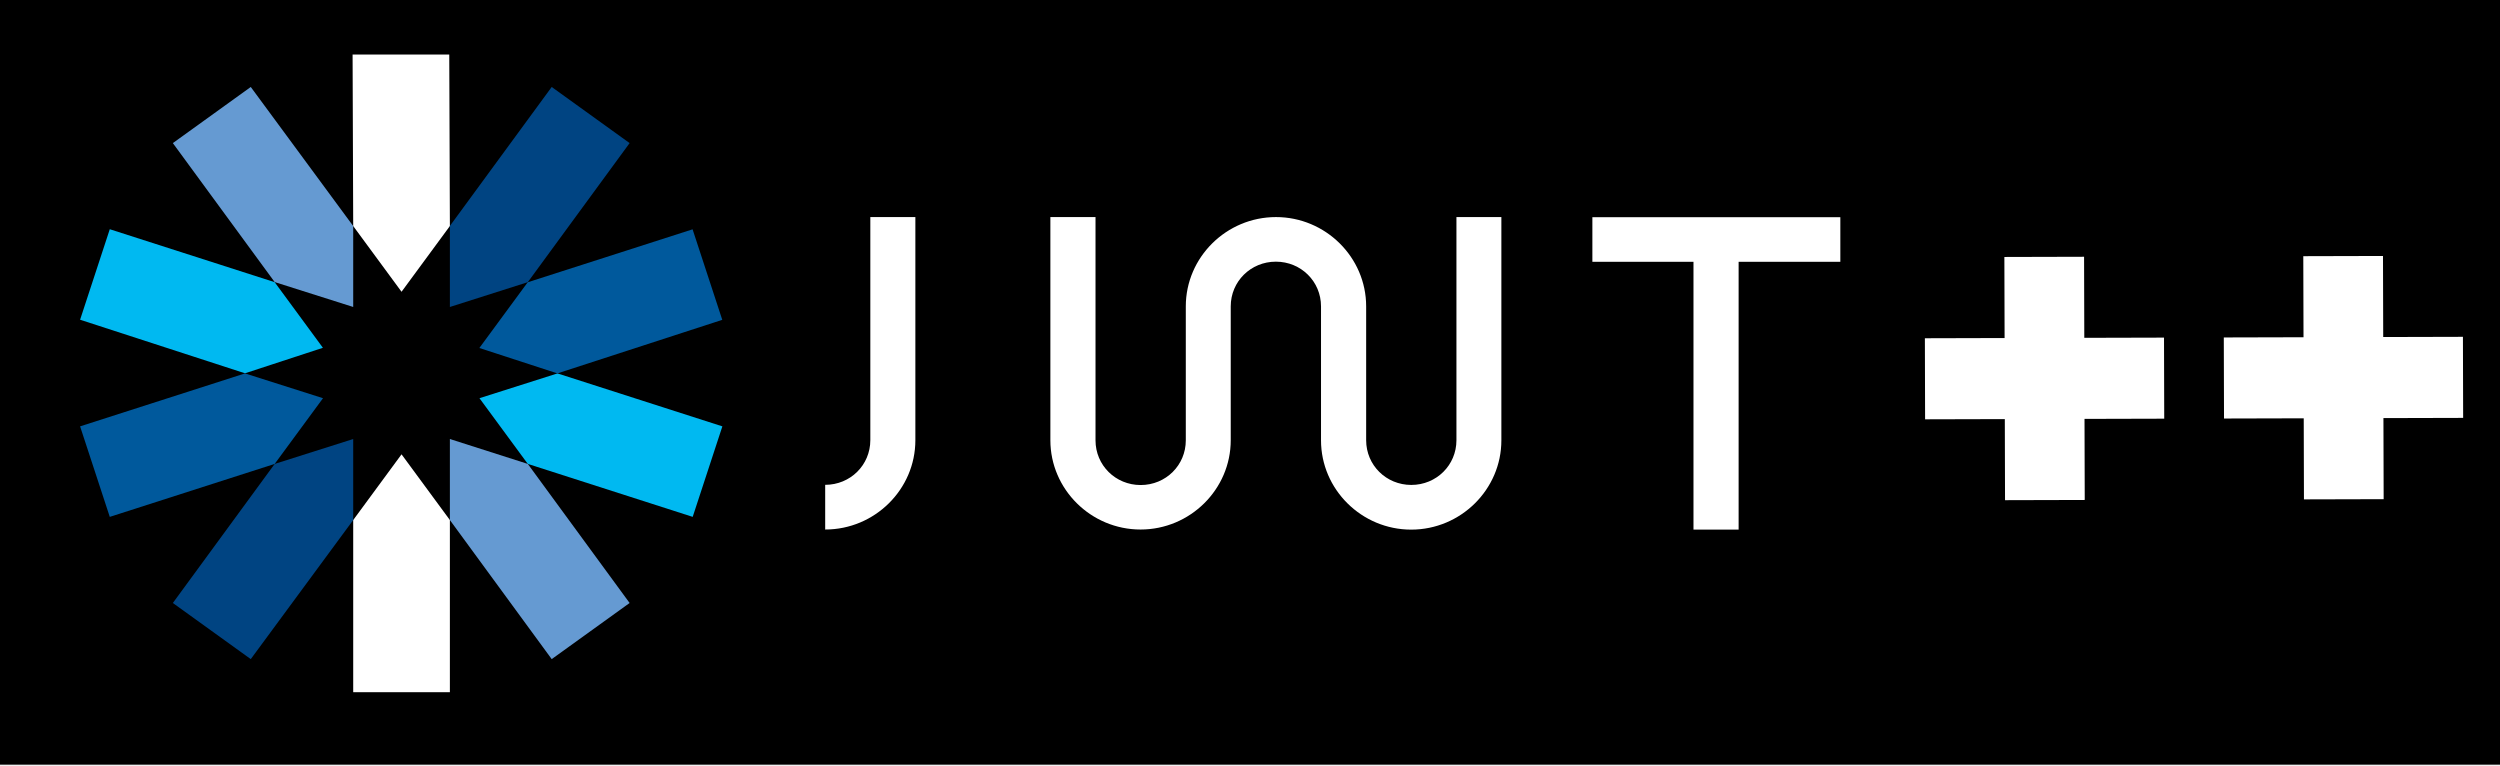
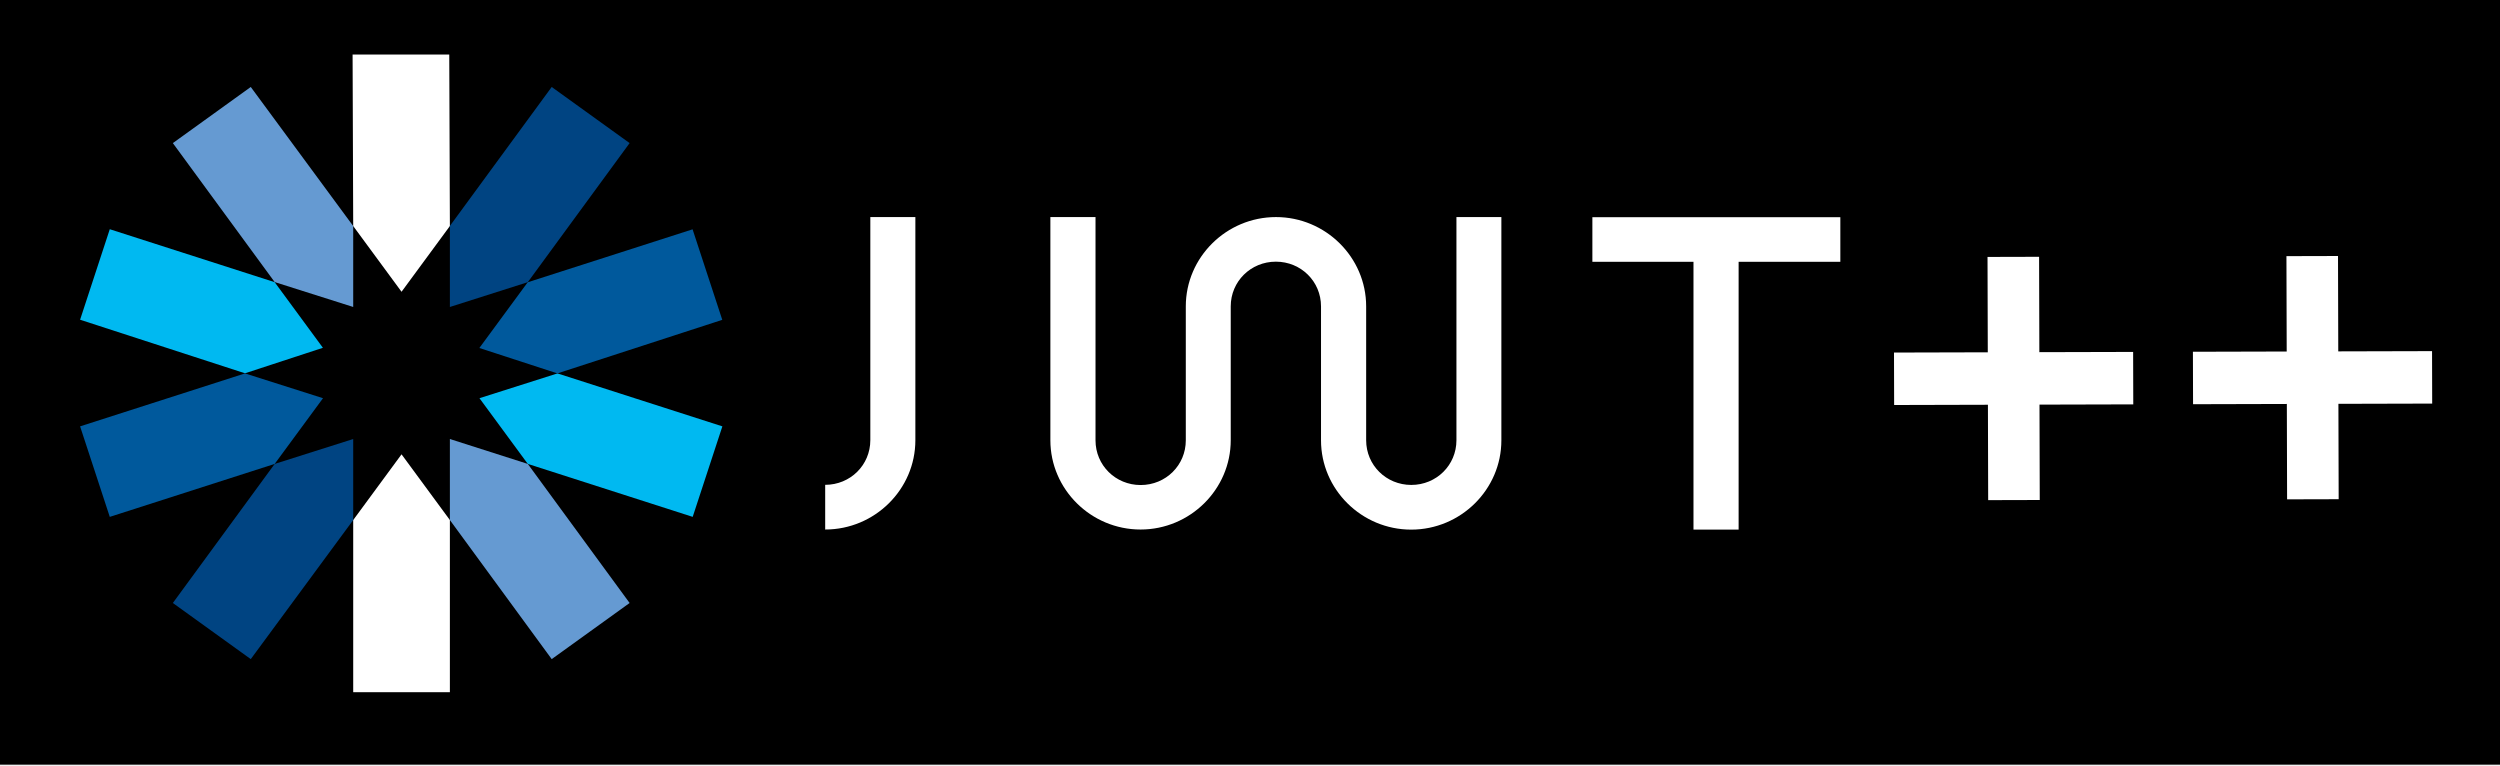
<svg xmlns="http://www.w3.org/2000/svg" viewBox="0 0 2450 750" width="2450" height="750">
  <g style="" transform="matrix(1.01, 0, 0, 1, 550, 140)">
    <path d="M -551.881 -175.95 L 1948.119 -175.95 L 1948.119 609.368 L -551.881 609.368 Z" clip-rule="evenodd" fill-rule="evenodd" style="" />
    <path d="M -108.039 81.534 L -108.639 -86.566 L -202.439 -86.566 L -201.839 81.534 L -154.939 145.934 Z M -201.839 369.634 L -201.839 538.334 L -108.039 538.334 L -108.039 369.634 L -154.939 305.234 Z" fill="#fff" clip-rule="evenodd" fill-rule="evenodd" />
    <path d="M -108.039 369.634 L -9.239 505.934 L 66.361 450.934 L -32.439 314.634 L -108.039 290.234 Z M -201.839 81.534 L -301.239 -54.766 L -376.839 0.234 L -278.039 136.434 L -201.839 160.834 Z" clip-rule="evenodd" fill-rule="evenodd" style="fill: rgb(101, 154, 210);" />
    <path d="M -278.039 136.534 L -438.039 84.634 L -466.839 173.334 L -306.839 225.834 L -231.239 200.834 Z M -79.339 250.234 L -32.439 314.634 L 127.561 366.534 L 156.361 277.834 L -3.639 225.934 Z" fill="#00b9f1" clip-rule="evenodd" fill-rule="evenodd" />
    <path d="M -3.739 225.934 L 156.261 173.434 L 127.461 84.734 L -32.539 136.634 L -79.439 201.034 Z M -306.839 225.934 L -466.839 277.834 L -438.039 366.534 L -278.039 314.634 L -231.139 250.234 Z" clip-rule="evenodd" fill-rule="evenodd" style="fill: rgb(0, 89, 156);" />
    <path d="M -278.039 314.634 L -376.839 450.934 L -301.239 505.934 L -201.839 369.634 L -201.839 290.234 Z M -32.439 136.534 L 66.361 0.234 L -9.239 -54.766 L -108.039 81.434 L -108.039 160.834 Z" clip-rule="evenodd" fill-rule="evenodd" style="fill: rgb(0, 68, 130);" />
    <path d="M 343.623 72.734 L 343.623 291.434 C 343.623 339.534 304.223 378.934 256.123 378.934 L 256.123 335.134 C 280.523 335.134 299.923 315.734 299.923 291.334 L 299.923 72.734 Z M 1142.423 116.534 L 1241.123 116.534 L 1241.123 72.834 L 1000.523 72.834 L 1000.523 116.534 L 1098.623 116.534 L 1098.623 379.034 L 1142.423 379.034 Z M 868.623 72.734 L 868.623 291.434 C 868.623 315.834 849.223 335.234 824.823 335.234 C 800.423 335.234 781.023 315.834 781.023 291.434 L 781.023 160.234 C 781.023 112.134 741.623 72.734 693.523 72.734 C 645.423 72.734 606.023 112.134 606.023 160.234 L 606.023 291.534 C 606.023 315.934 586.623 335.334 562.223 335.334 C 537.823 335.334 518.423 315.934 518.423 291.534 L 518.423 72.734 L 474.623 72.734 L 474.623 291.434 C 474.623 339.534 514.023 378.934 562.123 378.934 C 610.223 378.934 649.623 339.534 649.623 291.434 L 649.623 160.234 C 649.623 135.834 669.023 116.434 693.423 116.434 C 717.823 116.434 737.223 135.834 737.223 160.234 L 737.223 291.534 C 737.223 339.634 776.623 379.034 824.723 379.034 C 872.823 379.034 912.223 339.634 912.223 291.534 L 912.223 72.734 Z" fill="#fff" clip-rule="evenodd" fill-rule="evenodd" />
-     <g transform="matrix(6.824428, -0.018276, 0.018773, 7.009964, -188.175, -971.6928)" style="">
-       <polygon fill="#FFFFFF" points="255 166.508 243.666 166.508 243.666 155.175 232.334 155.175 232.334 166.508 221 166.508 221 177.841 232.334 177.841 232.334 189.175 243.666 189.175 243.666 177.841 255 177.841" />
-       <polygon fill="#FFFFFF" points="297.5 166.508 286.166 166.508 286.166 155.175 274.834 155.175 274.834 166.508 263.5 166.508 263.5 177.841 274.834 177.841 274.834 189.175 286.166 189.175 286.166 177.841 297.5 177.841" />
+     <g transform="matrix(6.824428, -0.018276, 0.018773, 7.009964, -218.175, -971.6928)" style="">
+       <polygon fill="#FFFFFF" points="255 168.508 241.666 168.508 241.666 155.175 234.334 155.175 234.334 168.508 221 168.508 221 175.841 234.334 175.841 234.334 189.175 241.666 189.175 241.666 175.841 255 175.841" />
+       <polygon fill="#FFFFFF" points="297.5 168.508 284.166 168.508 284.166 155.175 276.834 155.175 276.834 168.508 263.5 168.508 263.5 175.841 276.834 175.841 276.834 189.175 284.166 189.175 284.166 175.841 297.5 175.841" />
    </g>
  </g>
</svg>
